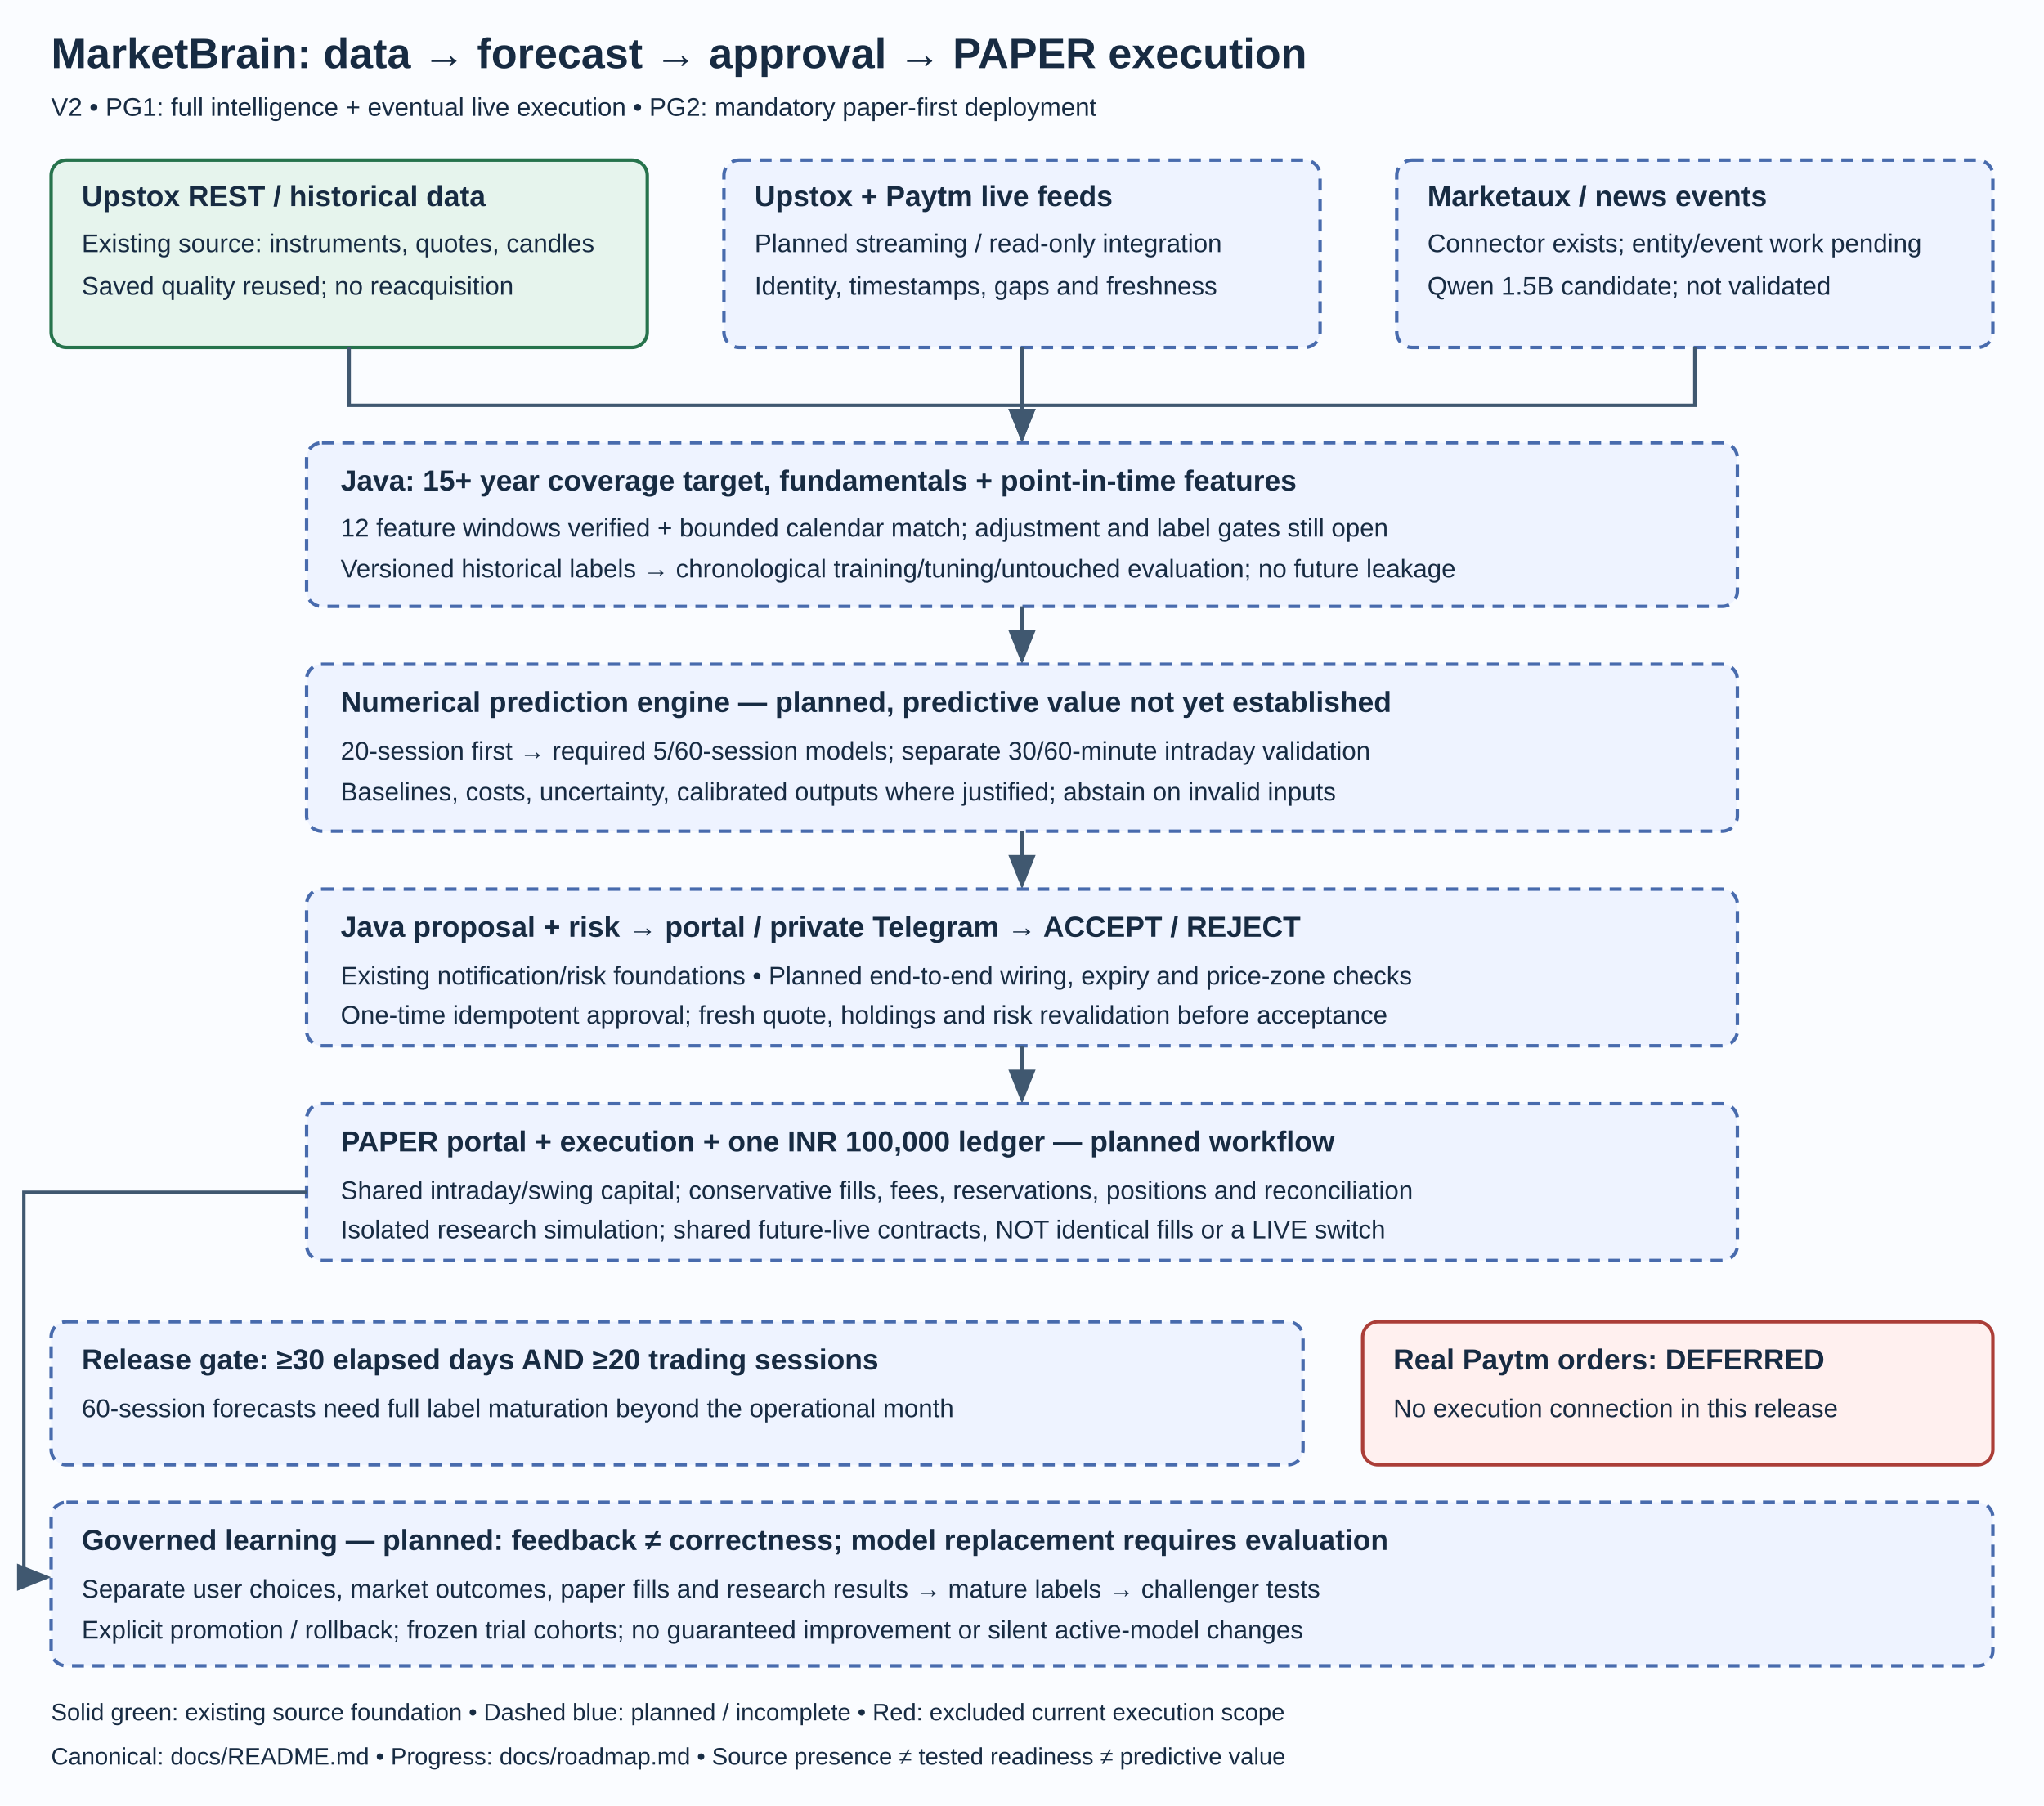
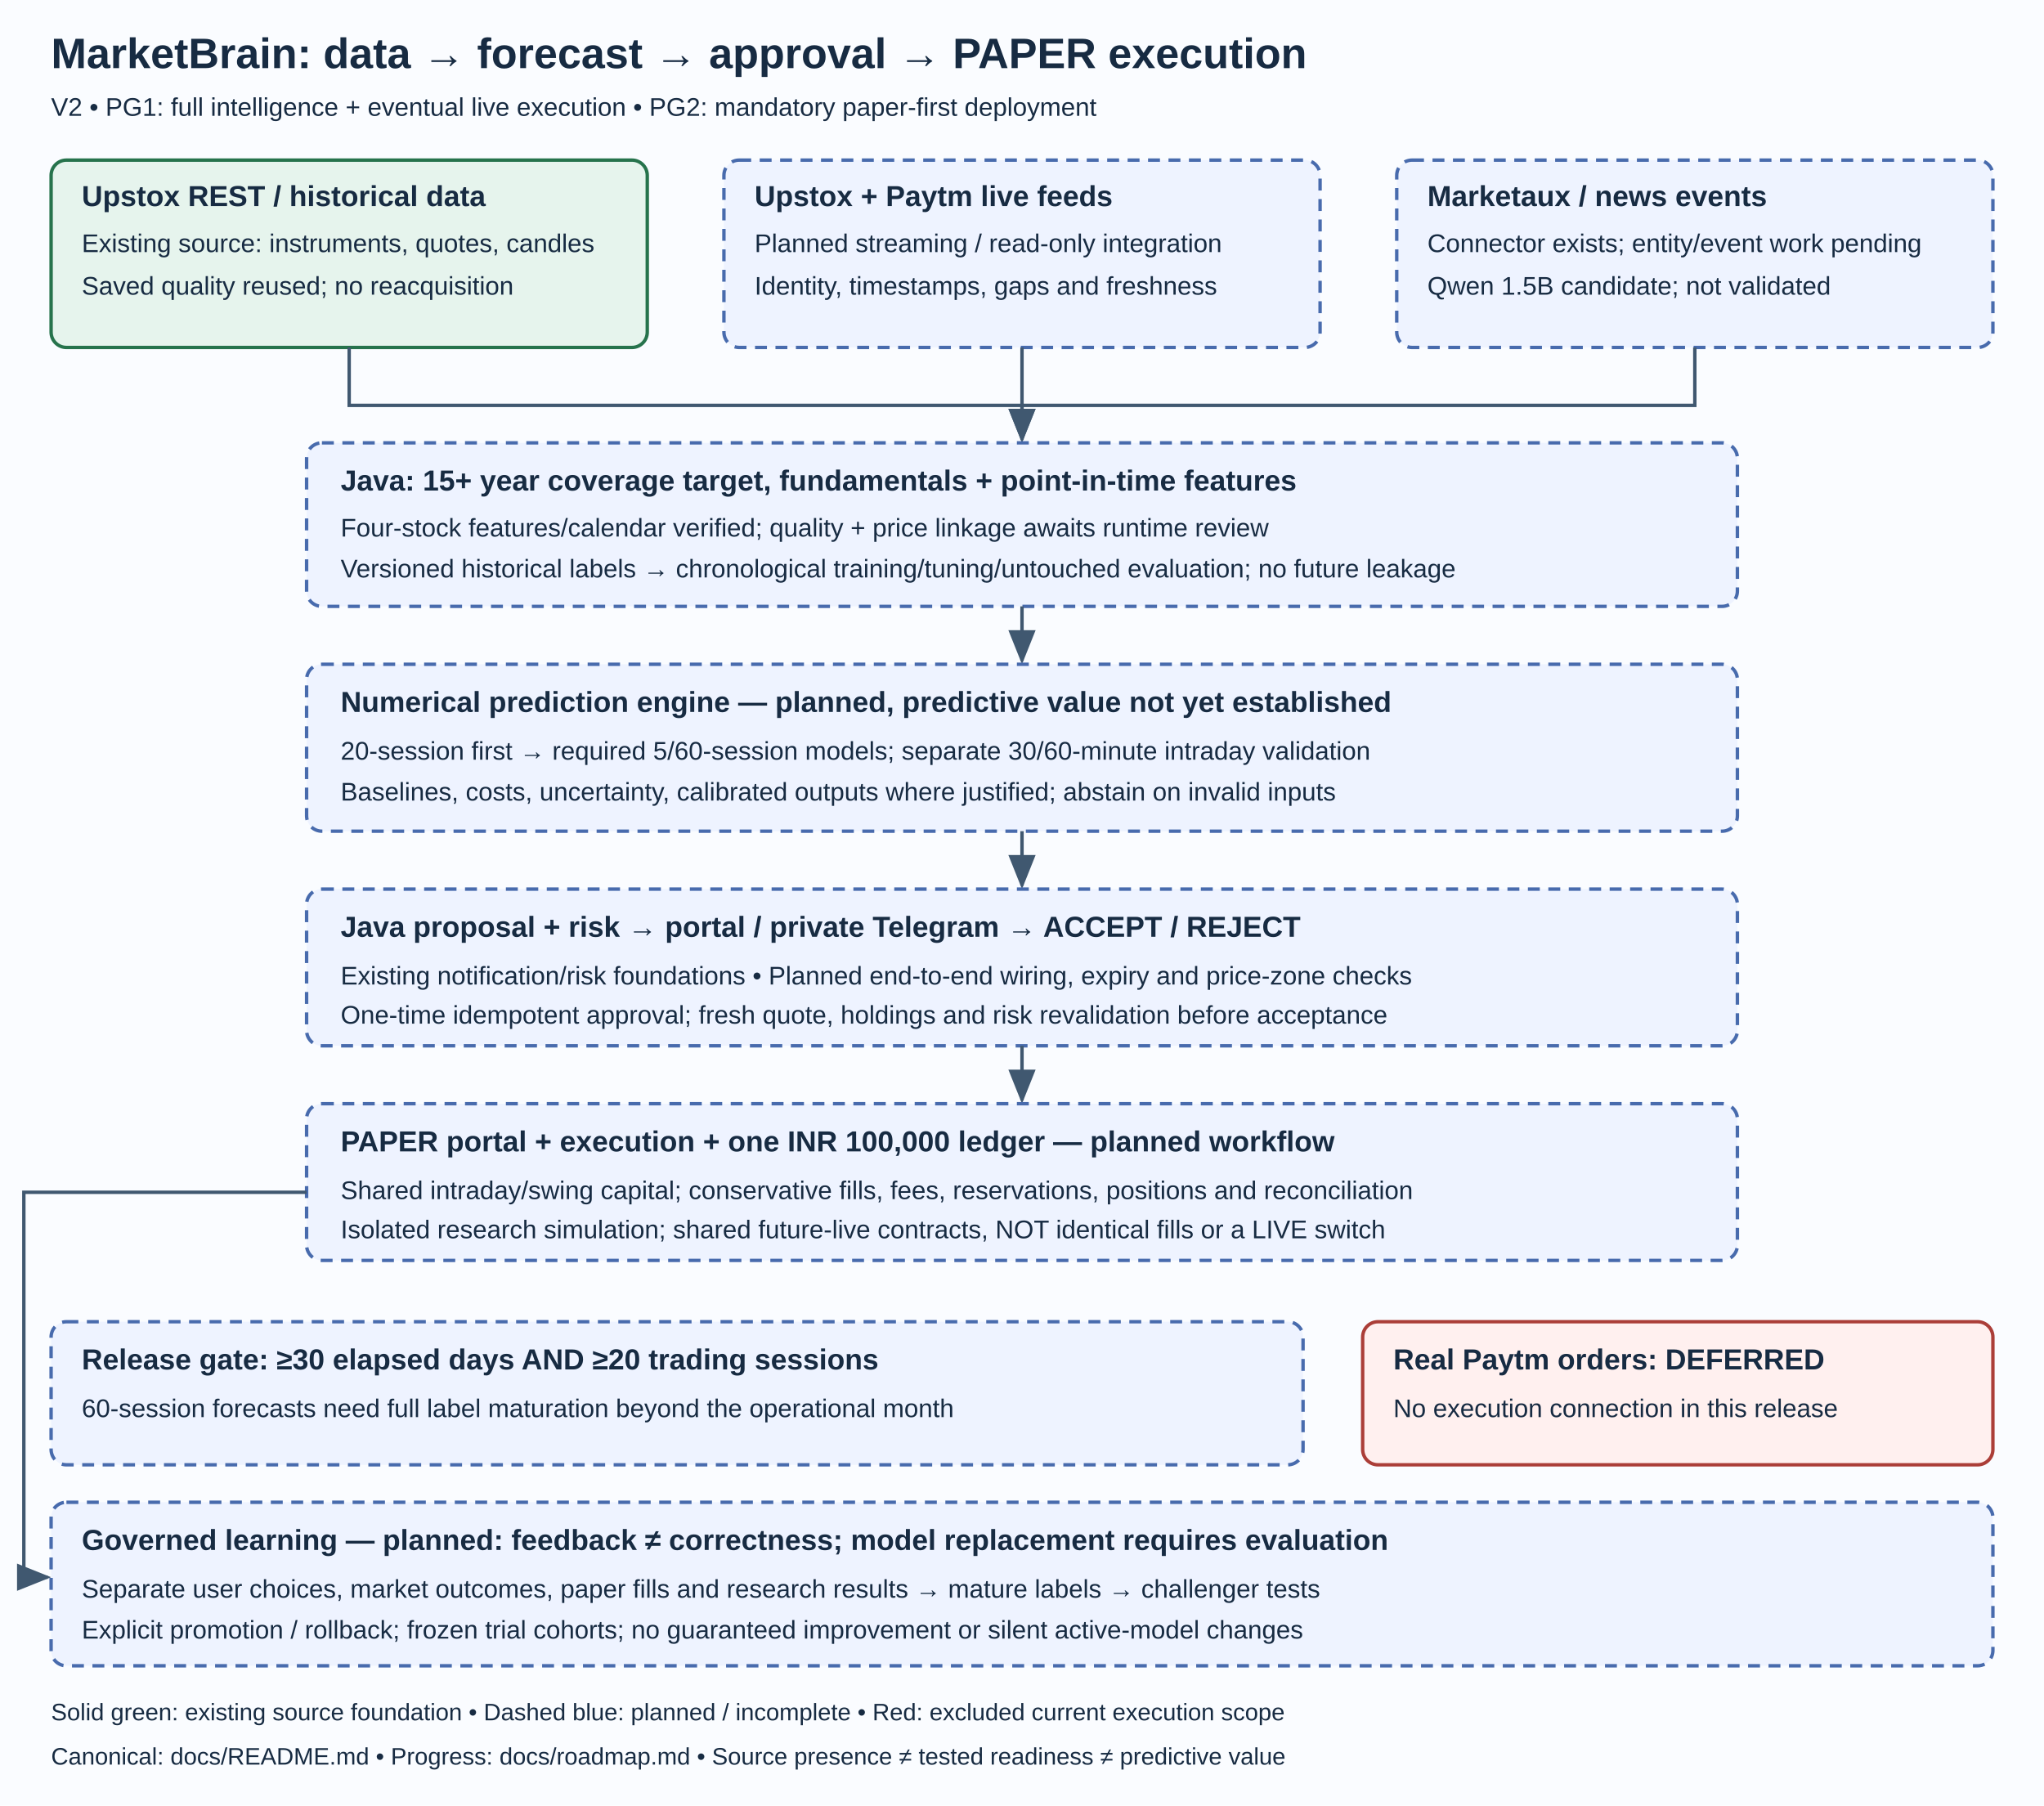
<svg xmlns="http://www.w3.org/2000/svg" width="1200" height="1060" viewBox="0 0 1200 1060" role="img" aria-labelledby="title desc">
  <defs>
    <marker id="arrow" markerWidth="10" markerHeight="8" refX="9" refY="4" orient="auto">
      <path d="M0,0 L10,4 L0,8 Z" fill="#405870" />
    </marker>
    <style>
      text { font-family: Arial, sans-serif; fill: #172b42; }
      .heading { font-size: 25px; font-weight: bold; }
      .label { font-size: 17px; font-weight: bold; }
      .body { font-size: 15px; }
      .small { font-size: 14px; }
      .existing { fill: #e6f4ed; stroke: #26734c; stroke-width: 2; }
      .planned { fill: #eef3ff; stroke: #486bad; stroke-width: 2; stroke-dasharray: 7 5; }
      .blocked { fill: #fff0ef; stroke: #ab3e38; stroke-width: 2; }
      .line { fill: none; stroke: #405870; stroke-width: 2; marker-end: url(#arrow); }
    </style>
  </defs>
  <rect width="1200" height="1060" fill="#fafcff" />
  <text x="30" y="40" class="heading">MarketBrain: data → forecast → approval → PAPER execution</text>
  <text x="30" y="68" class="body">V2 • PG1: full intelligence + eventual live execution • PG2: mandatory paper-first deployment</text>
  <rect x="30" y="94" width="350" height="110" rx="9" class="existing" />
  <text x="48" y="121" class="label">Upstox REST / historical data</text>
  <text x="48" y="148" class="body">Existing source: instruments, quotes, candles</text>
  <text x="48" y="173" class="body">Saved quality reused; no reacquisition</text>
  <rect x="425" y="94" width="350" height="110" rx="9" class="planned" />
  <text x="443" y="121" class="label">Upstox + Paytm live feeds</text>
  <text x="443" y="148" class="body">Planned streaming / read-only integration</text>
  <text x="443" y="173" class="body">Identity, timestamps, gaps and freshness</text>
  <rect x="820" y="94" width="350" height="110" rx="9" class="planned" />
  <text x="838" y="121" class="label">Marketaux / news events</text>
  <text x="838" y="148" class="body">Connector exists; entity/event work pending</text>
  <text x="838" y="173" class="body">Qwen 1.5B candidate; not validated</text>
  <path d="M205 204 V238 H600 V258" class="line" />
  <path d="M600 204 V258" class="line" />
  <path d="M995 204 V238 H600" fill="none" stroke="#405870" stroke-width="2" />
  <rect x="180" y="260" width="840" height="96" rx="9" class="planned" />
  <text x="200" y="288" class="label">Java: 15+ year coverage target, fundamentals + point-in-time features</text>
-   <text x="200" y="315" class="body">12 feature windows verified + bounded calendar match; adjustment and label gates still open</text>
+   <text x="200" y="315" class="body">Four-stock features/calendar verified; quality + price linkage awaits runtime review</text>
  <text x="200" y="339" class="body">Versioned historical labels → chronological training/tuning/untouched evaluation; no future leakage</text>
  <path d="M600 356 V388" class="line" />
  <rect x="180" y="390" width="840" height="98" rx="9" class="planned" />
  <text x="200" y="418" class="label">Numerical prediction engine — planned, predictive value not yet established</text>
  <text x="200" y="446" class="body">20-session first → required 5/60-session models; separate 30/60-minute intraday validation</text>
  <text x="200" y="470" class="body">Baselines, costs, uncertainty, calibrated outputs where justified; abstain on invalid inputs</text>
  <path d="M600 488 V520" class="line" />
  <rect x="180" y="522" width="840" height="92" rx="9" class="planned" />
  <text x="200" y="550" class="label">Java proposal + risk → portal / private Telegram → ACCEPT / REJECT</text>
  <text x="200" y="578" class="body">Existing notification/risk foundations • Planned end-to-end wiring, expiry and price-zone checks</text>
  <text x="200" y="601" class="body">One-time idempotent approval; fresh quote, holdings and risk revalidation before acceptance</text>
  <path d="M600 614 V646" class="line" />
  <rect x="180" y="648" width="840" height="92" rx="9" class="planned" />
  <text x="200" y="676" class="label">PAPER portal + execution + one INR 100,000 ledger — planned workflow</text>
  <text x="200" y="704" class="body">Shared intraday/swing capital; conservative fills, fees, reservations, positions and reconciliation</text>
  <text x="200" y="727" class="body">Isolated research simulation; shared future-live contracts, NOT identical fills or a LIVE switch</text>
  <rect x="30" y="776" width="735" height="84" rx="9" class="planned" />
  <text x="48" y="804" class="label">Release gate: ≥30 elapsed days AND ≥20 trading sessions</text>
  <text x="48" y="832" class="body">60-session forecasts need full label maturation beyond the operational month</text>
  <rect x="800" y="776" width="370" height="84" rx="9" class="blocked" />
  <text x="818" y="804" class="label">Real Paytm orders: DEFERRED</text>
  <text x="818" y="832" class="body">No execution connection in this release</text>
  <path d="M180 700 H14 V926 H28" class="line" />
  <rect x="30" y="882" width="1140" height="96" rx="9" class="planned" />
  <text x="48" y="910" class="label">Governed learning — planned: feedback ≠ correctness; model replacement requires evaluation</text>
  <text x="48" y="938" class="body">Separate user choices, market outcomes, paper fills and research results → mature labels → challenger tests</text>
  <text x="48" y="962" class="body">Explicit promotion / rollback; frozen trial cohorts; no guaranteed improvement or silent active-model changes</text>
  <text x="30" y="1010" class="small">Solid green: existing source foundation • Dashed blue: planned / incomplete • Red: excluded current execution scope</text>
  <text x="30" y="1036" class="small">Canonical: docs/README.md • Progress: docs/roadmap.md • Source presence ≠ tested readiness ≠ predictive value</text>
</svg>
